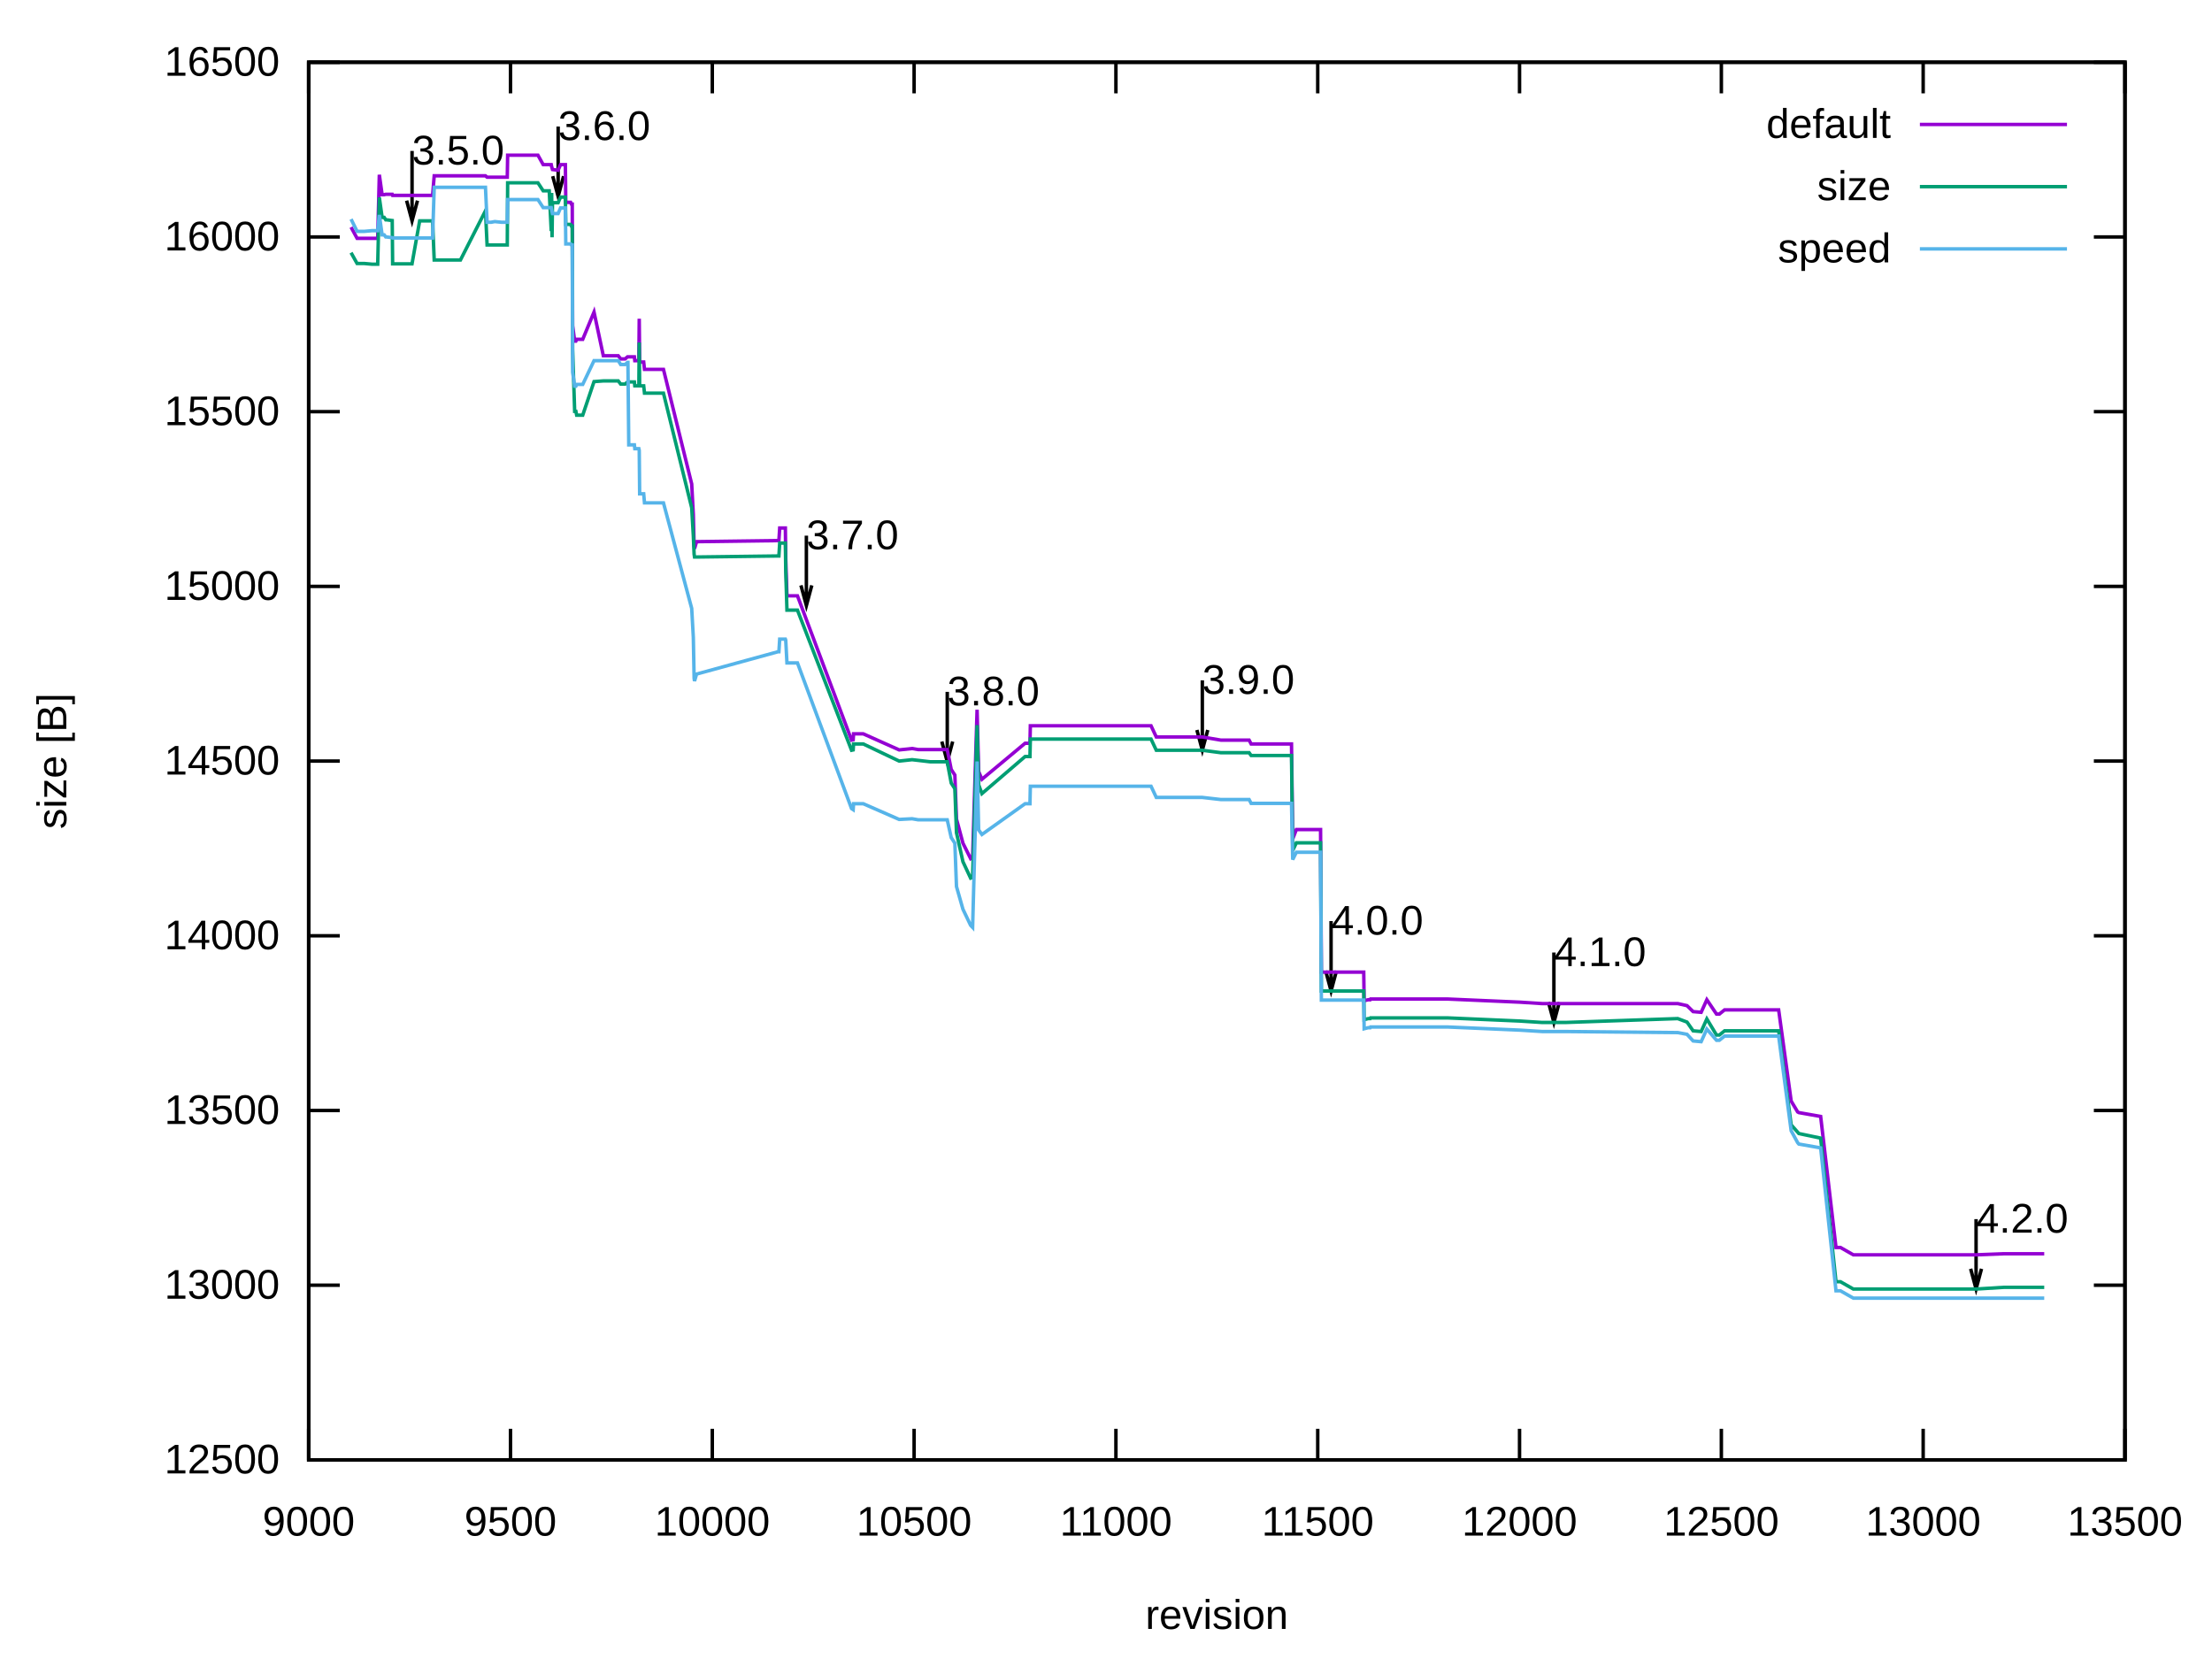
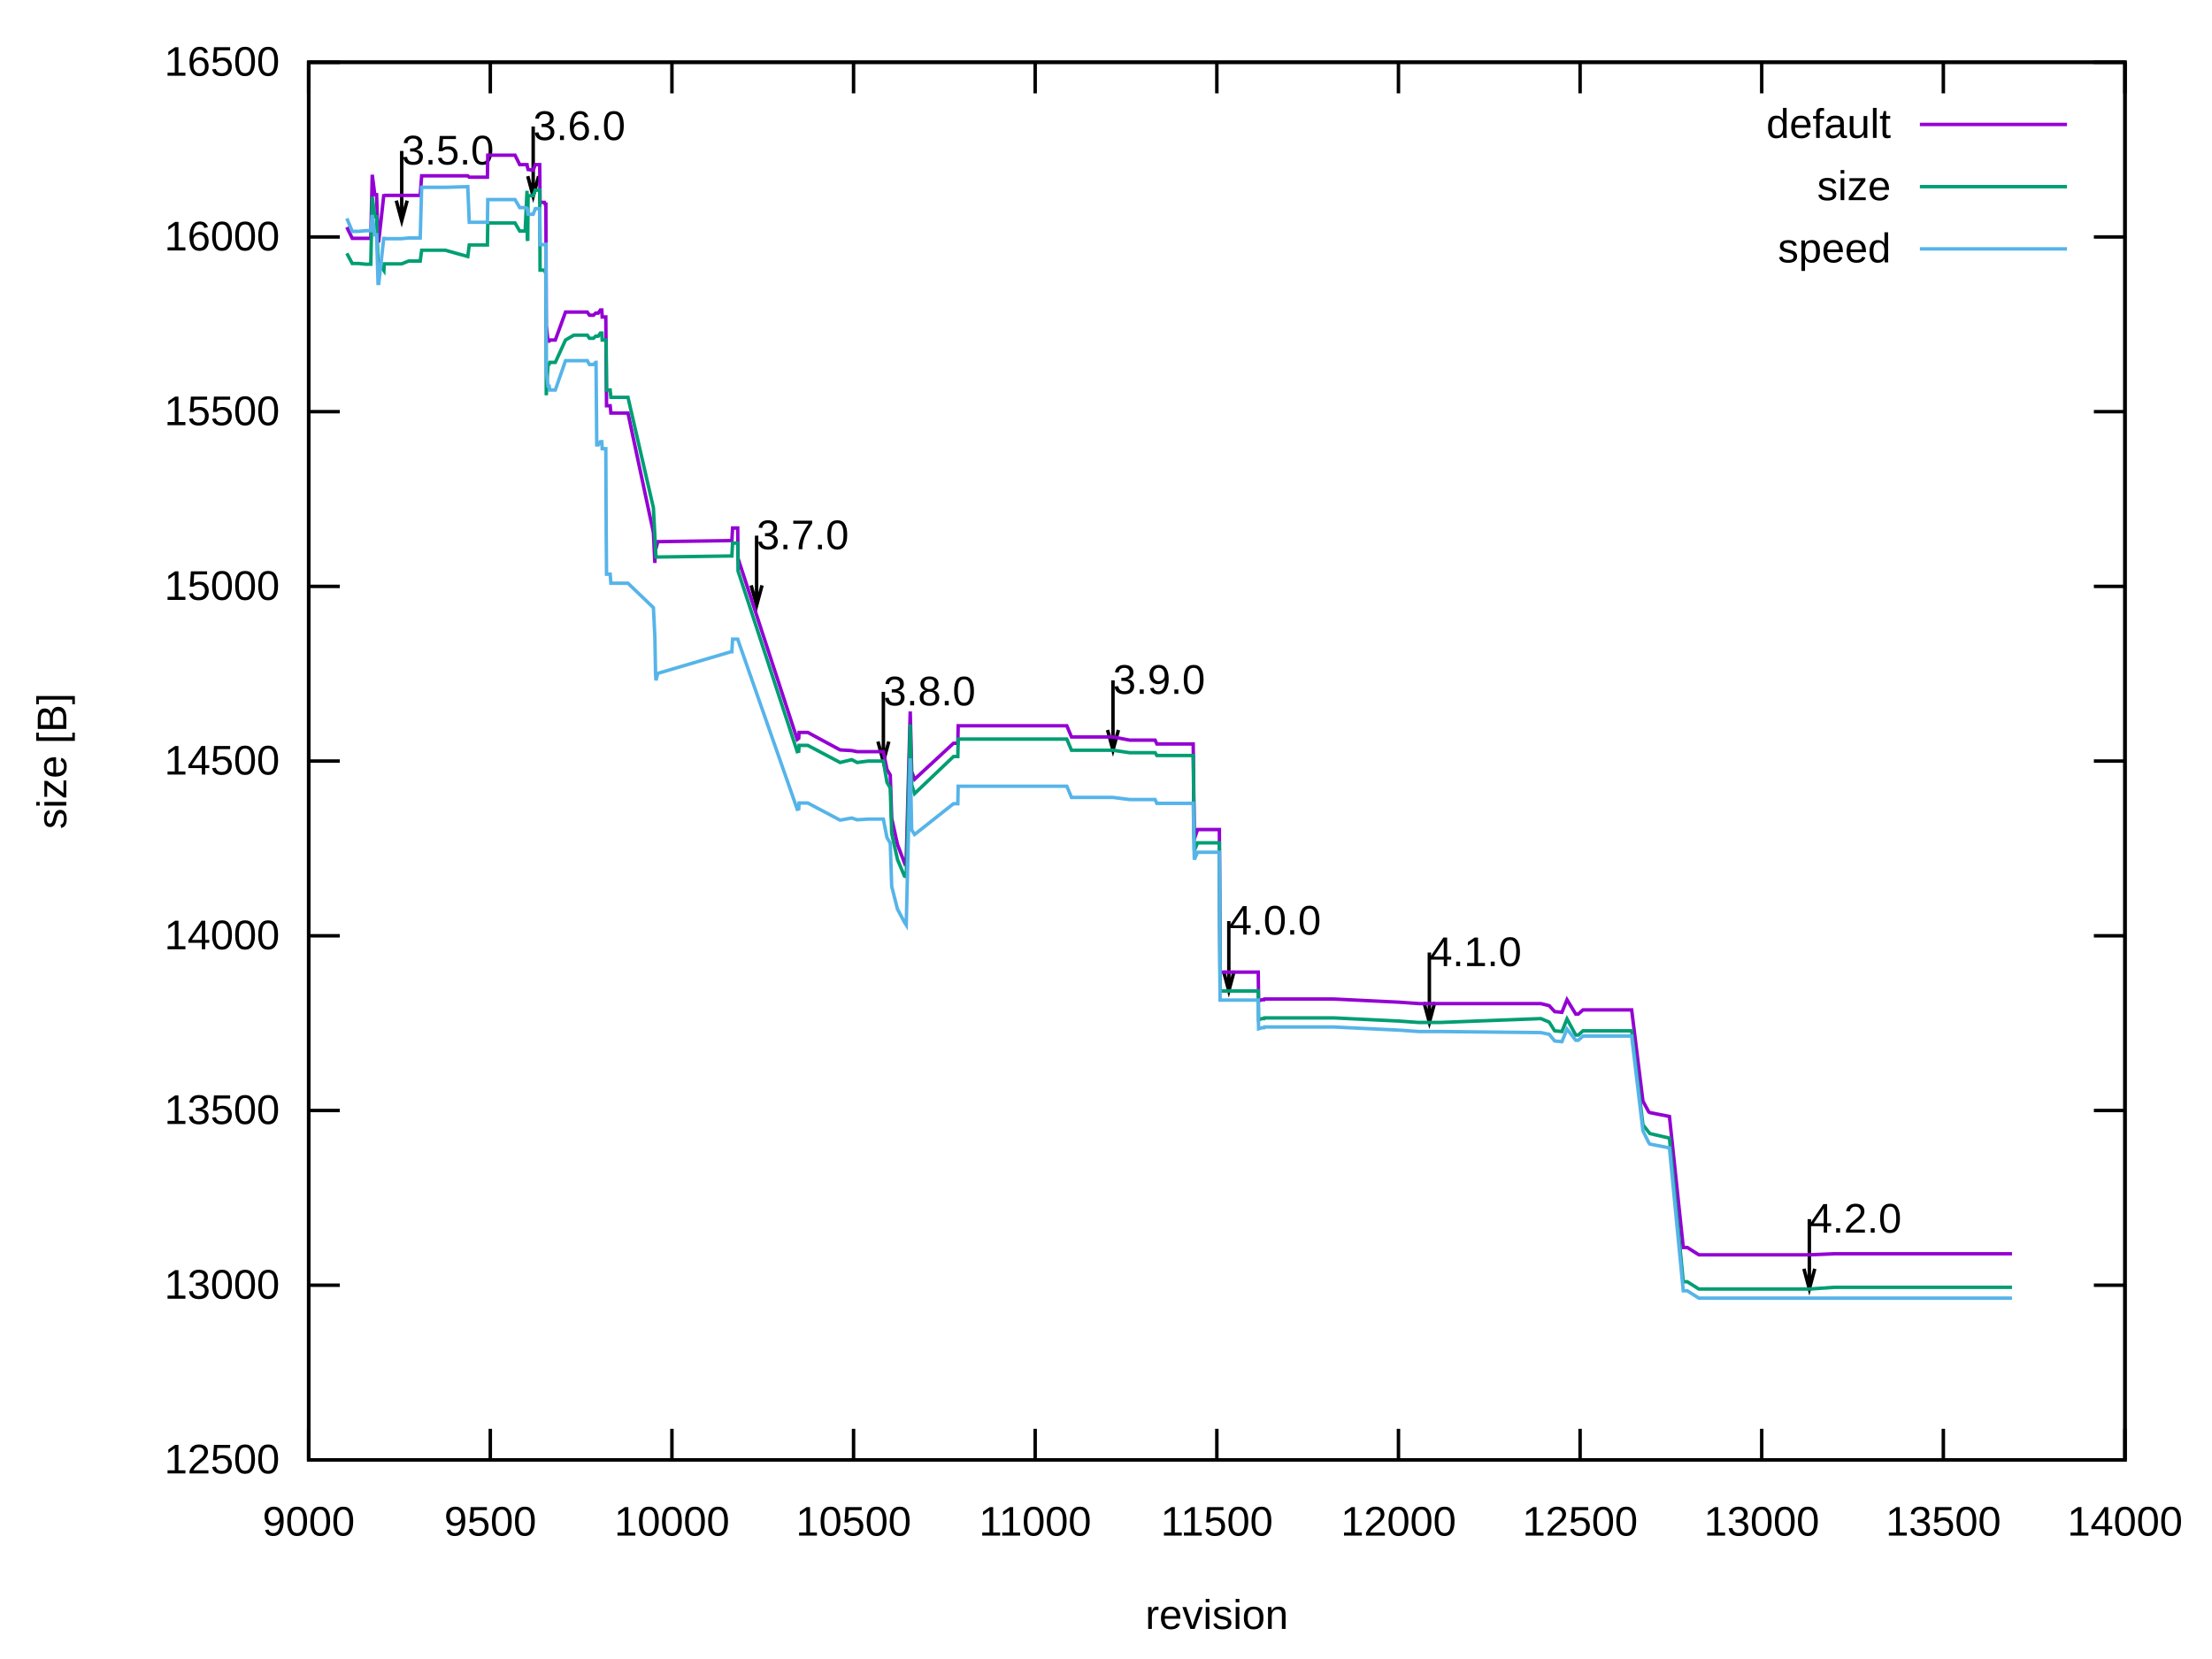
<svg xmlns="http://www.w3.org/2000/svg" xmlns:xlink="http://www.w3.org/1999/xlink" width="640" height="480" viewBox="0 0 640 480">
  <g id="gnuplot_canvas">
    <rect x="0" y="0" width="640" height="480" fill="none" />
    <defs>
      <circle id="gpDot" r="0.5" stroke-width="0.5" stroke="currentColor" />
      <path id="gpPt0" stroke-width="0.222" stroke="currentColor" d="M-1,0 h2 M0,-1 v2" />
      <path id="gpPt1" stroke-width="0.222" stroke="currentColor" d="M-1,-1 L1,1 M1,-1 L-1,1" />
      <path id="gpPt2" stroke-width="0.222" stroke="currentColor" d="M-1,0 L1,0 M0,-1 L0,1 M-1,-1 L1,1 M-1,1 L1,-1" />
      <rect id="gpPt3" stroke-width="0.222" stroke="currentColor" x="-1" y="-1" width="2" height="2" />
      <rect id="gpPt4" stroke-width="0.222" stroke="currentColor" fill="currentColor" x="-1" y="-1" width="2" height="2" />
      <circle id="gpPt5" stroke-width="0.222" stroke="currentColor" cx="0" cy="0" r="1" />
      <use xlink:href="#gpPt5" id="gpPt6" fill="currentColor" stroke="none" />
      <path id="gpPt7" stroke-width="0.222" stroke="currentColor" d="M0,-1.33 L-1.33,0.67 L1.33,0.67 z" />
      <use xlink:href="#gpPt7" id="gpPt8" fill="currentColor" stroke="none" />
      <use xlink:href="#gpPt7" id="gpPt9" stroke="currentColor" transform="rotate(180)" />
      <use xlink:href="#gpPt9" id="gpPt10" fill="currentColor" stroke="none" />
      <use xlink:href="#gpPt3" id="gpPt11" stroke="currentColor" transform="rotate(45)" />
      <use xlink:href="#gpPt11" id="gpPt12" fill="currentColor" stroke="none" />
      <path id="gpPt13" stroke-width="0.222" stroke="currentColor" d="M0,1.330 L1.265,0.411 L0.782,-1.067 L-0.782,-1.076 L-1.265,0.411 z" />
      <use xlink:href="#gpPt13" id="gpPt14" fill="currentColor" stroke="none" />
      <filter id="textbox" filterUnits="objectBoundingBox" x="0" y="0" height="1" width="1">
        <feFlood flood-color="white" flood-opacity="1" result="bgnd" />
        <feComposite in="SourceGraphic" in2="bgnd" operator="atop" />
      </filter>
      <filter id="greybox" filterUnits="objectBoundingBox" x="0" y="0" height="1" width="1">
        <feFlood flood-color="lightgrey" flood-opacity="1" result="grey" />
        <feComposite in="SourceGraphic" in2="grey" operator="atop" />
      </filter>
    </defs>
    <g fill="none" color="white" stroke="currentColor" stroke-width="1.00" stroke-linecap="butt" stroke-linejoin="miter">
</g>
    <g fill="none" color="black" stroke="currentColor" stroke-width="1.00" stroke-linecap="butt" stroke-linejoin="miter">
      <path stroke="black" d="M89.31,422.40 L98.31,422.40 M614.82,422.40 L605.82,422.40  " />
      <g transform="translate(80.92,426.30)" stroke="none" fill="black" font-family="Arial" font-size="12.00" text-anchor="end">
        <text>
          <tspan font-family="Arial"> 12500</tspan>
        </text>
      </g>
    </g>
    <g fill="none" color="black" stroke="currentColor" stroke-width="1.00" stroke-linecap="butt" stroke-linejoin="miter">
      <path stroke="black" d="M89.31,371.85 L98.31,371.85 M614.82,371.85 L605.82,371.85  " />
      <g transform="translate(80.92,375.75)" stroke="none" fill="black" font-family="Arial" font-size="12.00" text-anchor="end">
        <text>
          <tspan font-family="Arial"> 13000</tspan>
        </text>
      </g>
    </g>
    <g fill="none" color="black" stroke="currentColor" stroke-width="1.00" stroke-linecap="butt" stroke-linejoin="miter">
      <path stroke="black" d="M89.31,321.30 L98.31,321.30 M614.82,321.30 L605.82,321.30  " />
      <g transform="translate(80.92,325.20)" stroke="none" fill="black" font-family="Arial" font-size="12.00" text-anchor="end">
        <text>
          <tspan font-family="Arial"> 13500</tspan>
        </text>
      </g>
    </g>
    <g fill="none" color="black" stroke="currentColor" stroke-width="1.00" stroke-linecap="butt" stroke-linejoin="miter">
      <path stroke="black" d="M89.31,270.75 L98.31,270.75 M614.82,270.75 L605.82,270.75  " />
      <g transform="translate(80.92,274.65)" stroke="none" fill="black" font-family="Arial" font-size="12.00" text-anchor="end">
        <text>
          <tspan font-family="Arial"> 14000</tspan>
        </text>
      </g>
    </g>
    <g fill="none" color="black" stroke="currentColor" stroke-width="1.00" stroke-linecap="butt" stroke-linejoin="miter">
      <path stroke="black" d="M89.31,220.20 L98.31,220.20 M614.82,220.20 L605.82,220.20  " />
      <g transform="translate(80.92,224.10)" stroke="none" fill="black" font-family="Arial" font-size="12.00" text-anchor="end">
        <text>
          <tspan font-family="Arial"> 14500</tspan>
        </text>
      </g>
    </g>
    <g fill="none" color="black" stroke="currentColor" stroke-width="1.00" stroke-linecap="butt" stroke-linejoin="miter">
      <path stroke="black" d="M89.31,169.66 L98.31,169.66 M614.82,169.66 L605.82,169.66  " />
      <g transform="translate(80.92,173.56)" stroke="none" fill="black" font-family="Arial" font-size="12.00" text-anchor="end">
        <text>
          <tspan font-family="Arial"> 15000</tspan>
        </text>
      </g>
    </g>
    <g fill="none" color="black" stroke="currentColor" stroke-width="1.00" stroke-linecap="butt" stroke-linejoin="miter">
      <path stroke="black" d="M89.31,119.11 L98.31,119.11 M614.82,119.11 L605.82,119.11  " />
      <g transform="translate(80.92,123.01)" stroke="none" fill="black" font-family="Arial" font-size="12.00" text-anchor="end">
        <text>
          <tspan font-family="Arial"> 15500</tspan>
        </text>
      </g>
    </g>
    <g fill="none" color="black" stroke="currentColor" stroke-width="1.00" stroke-linecap="butt" stroke-linejoin="miter">
      <path stroke="black" d="M89.31,68.56 L98.31,68.56 M614.82,68.56 L605.82,68.56  " />
      <g transform="translate(80.92,72.46)" stroke="none" fill="black" font-family="Arial" font-size="12.00" text-anchor="end">
        <text>
          <tspan font-family="Arial"> 16000</tspan>
        </text>
      </g>
    </g>
    <g fill="none" color="black" stroke="currentColor" stroke-width="1.00" stroke-linecap="butt" stroke-linejoin="miter">
      <path stroke="black" d="M89.31,18.01 L98.31,18.01 M614.82,18.01 L605.82,18.01  " />
      <g transform="translate(80.92,21.91)" stroke="none" fill="black" font-family="Arial" font-size="12.00" text-anchor="end">
        <text>
          <tspan font-family="Arial"> 16500</tspan>
        </text>
      </g>
    </g>
    <g fill="none" color="black" stroke="currentColor" stroke-width="1.00" stroke-linecap="butt" stroke-linejoin="miter">
      <path stroke="black" d="M89.31,422.40 L89.31,413.40 M89.31,18.01 L89.31,27.01  " />
      <g transform="translate(89.31,444.30)" stroke="none" fill="black" font-family="Arial" font-size="12.00" text-anchor="middle">
        <text>
          <tspan font-family="Arial"> 9000</tspan>
        </text>
      </g>
    </g>
    <g fill="none" color="black" stroke="currentColor" stroke-width="1.00" stroke-linecap="butt" stroke-linejoin="miter">
-       <path stroke="black" d="M147.70,422.40 L147.70,413.40 M147.70,18.01 L147.70,27.01  " />
-       <g transform="translate(147.70,444.30)" stroke="none" fill="black" font-family="Arial" font-size="12.00" text-anchor="middle">
+       <path stroke="black" d="M141.86,422.40 L141.86,413.40 M141.86,18.01 L141.86,27.01  " />
+       <g transform="translate(141.86,444.30)" stroke="none" fill="black" font-family="Arial" font-size="12.00" text-anchor="middle">
        <text>
          <tspan font-family="Arial"> 9500</tspan>
        </text>
      </g>
    </g>
    <g fill="none" color="black" stroke="currentColor" stroke-width="1.00" stroke-linecap="butt" stroke-linejoin="miter">
-       <path stroke="black" d="M206.09,422.40 L206.09,413.40 M206.09,18.01 L206.09,27.01  " />
-       <g transform="translate(206.09,444.30)" stroke="none" fill="black" font-family="Arial" font-size="12.00" text-anchor="middle">
+       <path stroke="black" d="M194.41,422.40 L194.41,413.40 M194.41,18.01 L194.41,27.01  " />
+       <g transform="translate(194.41,444.30)" stroke="none" fill="black" font-family="Arial" font-size="12.00" text-anchor="middle">
        <text>
          <tspan font-family="Arial"> 10000</tspan>
        </text>
      </g>
    </g>
    <g fill="none" color="black" stroke="currentColor" stroke-width="1.00" stroke-linecap="butt" stroke-linejoin="miter">
-       <path stroke="black" d="M264.48,422.40 L264.48,413.40 M264.48,18.01 L264.48,27.01  " />
-       <g transform="translate(264.48,444.30)" stroke="none" fill="black" font-family="Arial" font-size="12.00" text-anchor="middle">
+       <path stroke="black" d="M246.96,422.40 L246.96,413.40 M246.96,18.01 L246.96,27.01  " />
+       <g transform="translate(246.96,444.30)" stroke="none" fill="black" font-family="Arial" font-size="12.00" text-anchor="middle">
        <text>
          <tspan font-family="Arial"> 10500</tspan>
        </text>
      </g>
    </g>
    <g fill="none" color="black" stroke="currentColor" stroke-width="1.00" stroke-linecap="butt" stroke-linejoin="miter">
-       <path stroke="black" d="M322.87,422.40 L322.87,413.40 M322.87,18.01 L322.87,27.01  " />
-       <g transform="translate(322.87,444.30)" stroke="none" fill="black" font-family="Arial" font-size="12.00" text-anchor="middle">
+       <path stroke="black" d="M299.51,422.40 L299.51,413.40 M299.51,18.01 L299.51,27.01  " />
+       <g transform="translate(299.51,444.30)" stroke="none" fill="black" font-family="Arial" font-size="12.00" text-anchor="middle">
        <text>
          <tspan font-family="Arial"> 11000</tspan>
        </text>
      </g>
    </g>
    <g fill="none" color="black" stroke="currentColor" stroke-width="1.00" stroke-linecap="butt" stroke-linejoin="miter">
-       <path stroke="black" d="M381.26,422.40 L381.26,413.40 M381.26,18.01 L381.26,27.01  " />
-       <g transform="translate(381.26,444.30)" stroke="none" fill="black" font-family="Arial" font-size="12.00" text-anchor="middle">
+       <path stroke="black" d="M352.07,422.40 L352.07,413.40 M352.07,18.01 L352.07,27.01  " />
+       <g transform="translate(352.07,444.30)" stroke="none" fill="black" font-family="Arial" font-size="12.00" text-anchor="middle">
        <text>
          <tspan font-family="Arial"> 11500</tspan>
        </text>
      </g>
    </g>
    <g fill="none" color="black" stroke="currentColor" stroke-width="1.00" stroke-linecap="butt" stroke-linejoin="miter">
-       <path stroke="black" d="M439.65,422.40 L439.65,413.40 M439.65,18.01 L439.65,27.01  " />
-       <g transform="translate(439.65,444.30)" stroke="none" fill="black" font-family="Arial" font-size="12.00" text-anchor="middle">
+       <path stroke="black" d="M404.62,422.40 L404.62,413.40 M404.62,18.01 L404.62,27.01  " />
+       <g transform="translate(404.62,444.30)" stroke="none" fill="black" font-family="Arial" font-size="12.00" text-anchor="middle">
        <text>
          <tspan font-family="Arial"> 12000</tspan>
        </text>
      </g>
    </g>
    <g fill="none" color="black" stroke="currentColor" stroke-width="1.00" stroke-linecap="butt" stroke-linejoin="miter">
-       <path stroke="black" d="M498.04,422.40 L498.04,413.40 M498.04,18.01 L498.04,27.01  " />
-       <g transform="translate(498.04,444.30)" stroke="none" fill="black" font-family="Arial" font-size="12.00" text-anchor="middle">
+       <path stroke="black" d="M457.17,422.40 L457.17,413.40 M457.17,18.01 L457.17,27.01  " />
+       <g transform="translate(457.17,444.30)" stroke="none" fill="black" font-family="Arial" font-size="12.00" text-anchor="middle">
        <text>
          <tspan font-family="Arial"> 12500</tspan>
        </text>
      </g>
    </g>
    <g fill="none" color="black" stroke="currentColor" stroke-width="1.00" stroke-linecap="butt" stroke-linejoin="miter">
-       <path stroke="black" d="M556.43,422.40 L556.43,413.40 M556.43,18.01 L556.43,27.01  " />
-       <g transform="translate(556.43,444.30)" stroke="none" fill="black" font-family="Arial" font-size="12.00" text-anchor="middle">
+       <path stroke="black" d="M509.72,422.40 L509.72,413.40 M509.72,18.01 L509.72,27.01  " />
+       <g transform="translate(509.72,444.30)" stroke="none" fill="black" font-family="Arial" font-size="12.00" text-anchor="middle">
        <text>
          <tspan font-family="Arial"> 13000</tspan>
+         </text>
+       </g>
+     </g>
+     <g fill="none" color="black" stroke="currentColor" stroke-width="1.00" stroke-linecap="butt" stroke-linejoin="miter">
+       <path stroke="black" d="M562.27,422.40 L562.27,413.40 M562.27,18.01 L562.27,27.01  " />
+       <g transform="translate(562.27,444.30)" stroke="none" fill="black" font-family="Arial" font-size="12.00" text-anchor="middle">
+         <text>
+           <tspan font-family="Arial"> 13500</tspan>
        </text>
      </g>
    </g>
    <g fill="none" color="black" stroke="currentColor" stroke-width="1.00" stroke-linecap="butt" stroke-linejoin="miter">
      <path stroke="black" d="M614.82,422.40 L614.82,413.40 M614.82,18.01 L614.82,27.01  " />
      <g transform="translate(614.82,444.30)" stroke="none" fill="black" font-family="Arial" font-size="12.00" text-anchor="middle">
        <text>
-           <tspan font-family="Arial"> 13500</tspan>
+           <tspan font-family="Arial"> 14000</tspan>
        </text>
      </g>
    </g>
    <g fill="none" color="black" stroke="currentColor" stroke-width="1.00" stroke-linecap="butt" stroke-linejoin="miter">
</g>
    <g fill="none" color="black" stroke="currentColor" stroke-width="1.00" stroke-linecap="butt" stroke-linejoin="miter">
      <path stroke="black" d="M89.31,18.01 L89.31,422.40 L614.82,422.40 L614.82,18.01 L89.31,18.01 Z  " />
-       <g transform="translate(119.21,47.59)" stroke="none" fill="black" font-family="Arial" font-size="12.00" text-anchor="start">
+       <g transform="translate(116.22,47.59)" stroke="none" fill="black" font-family="Arial" font-size="12.00" text-anchor="start">
        <text>
          <tspan font-family="Arial">3.5.0</tspan>
        </text>
      </g>
-       <g transform="translate(161.48,40.51)" stroke="none" fill="black" font-family="Arial" font-size="12.00" text-anchor="start">
+       <g transform="translate(154.26,40.51)" stroke="none" fill="black" font-family="Arial" font-size="12.00" text-anchor="start">
        <text>
          <tspan font-family="Arial">3.6.0</tspan>
        </text>
      </g>
-       <g transform="translate(233.30,158.90)" stroke="none" fill="black" font-family="Arial" font-size="12.00" text-anchor="start">
+       <g transform="translate(218.90,158.90)" stroke="none" fill="black" font-family="Arial" font-size="12.00" text-anchor="start">
        <text>
          <tspan font-family="Arial">3.7.0</tspan>
        </text>
      </g>
-       <g transform="translate(274.06,204.09)" stroke="none" fill="black" font-family="Arial" font-size="12.00" text-anchor="start">
+       <g transform="translate(255.58,204.09)" stroke="none" fill="black" font-family="Arial" font-size="12.00" text-anchor="start">
        <text>
          <tspan font-family="Arial">3.8.0</tspan>
        </text>
      </g>
-       <g transform="translate(347.86,200.75)" stroke="none" fill="black" font-family="Arial" font-size="12.00" text-anchor="start">
+       <g transform="translate(322.01,200.75)" stroke="none" fill="black" font-family="Arial" font-size="12.00" text-anchor="start">
        <text>
          <tspan font-family="Arial">3.9.0</tspan>
        </text>
      </g>
-       <g transform="translate(385.11,270.41)" stroke="none" fill="black" font-family="Arial" font-size="12.00" text-anchor="start">
+       <g transform="translate(355.53,270.41)" stroke="none" fill="black" font-family="Arial" font-size="12.00" text-anchor="start">
        <text>
          <tspan font-family="Arial">4.0.0</tspan>
        </text>
      </g>
-       <g transform="translate(449.58,279.51)" stroke="none" fill="black" font-family="Arial" font-size="12.00" text-anchor="start">
+       <g transform="translate(413.55,279.51)" stroke="none" fill="black" font-family="Arial" font-size="12.00" text-anchor="start">
        <text>
          <tspan font-family="Arial">4.1.0</tspan>
        </text>
      </g>
-       <g transform="translate(571.73,356.64)" stroke="none" fill="black" font-family="Arial" font-size="12.00" text-anchor="start">
+       <g transform="translate(523.49,356.64)" stroke="none" fill="black" font-family="Arial" font-size="12.00" text-anchor="start">
        <text>
          <tspan font-family="Arial">4.2.0</tspan>
        </text>
      </g>
-       <path stroke="black" d="M117.65,58.05 L119.22,63.90 L120.79,58.05 M119.22,43.68 L119.22,63.90 M159.92,50.97 L161.49,56.82 L163.06,50.97   M161.49,36.60 L161.49,56.82 M231.74,169.36 L233.31,175.21 L234.88,169.36 M233.31,154.99 L233.31,175.21 M272.50,214.55   L274.07,220.40 L275.64,214.55 M274.07,200.18 L274.07,220.40 M346.30,211.21 L347.87,217.06 L349.44,211.21 M347.87,196.84   L347.87,217.06 M383.55,280.87 L385.12,286.72 L386.69,280.87 M385.12,266.50 L385.12,286.72 M448.02,289.97 L449.59,295.82   L451.16,289.97 M449.59,275.60 L449.59,295.82 M570.17,367.10 L571.74,372.95 L573.31,367.10 M571.74,352.73 L571.74,372.95    " />
+       <path stroke="black" d="M114.66,58.05 L116.23,63.90 L117.80,58.05 M116.23,43.68 L116.23,63.90 M152.70,50.97 L154.27,56.82 L155.84,50.97   M154.27,36.60 L154.27,56.82 M217.34,169.36 L218.91,175.21 L220.48,169.36 M218.91,154.99 L218.91,175.21 M254.02,214.55   L255.59,220.40 L257.16,214.55 M255.59,200.18 L255.59,220.40 M320.45,211.21 L322.02,217.06 L323.59,211.21 M322.02,196.84   L322.02,217.06 M353.97,280.87 L355.54,286.72 L357.11,280.87 M355.54,266.50 L355.54,286.72 M411.99,289.97 L413.56,295.82   L415.13,289.97 M413.56,275.60 L413.56,295.82 M521.93,367.10 L523.50,372.95 L525.07,367.10 M523.50,352.73 L523.50,372.95    " />
    </g>
    <g fill="none" color="black" stroke="currentColor" stroke-width="1.00" stroke-linecap="butt" stroke-linejoin="miter">
      <g transform="translate(19.18,220.21) rotate(270)" stroke="none" fill="black" font-family="Arial" font-size="12.00" text-anchor="middle">
        <text>
          <tspan font-family="Arial">size [B]</tspan>
        </text>
      </g>
    </g>
    <g fill="none" color="black" stroke="currentColor" stroke-width="1.00" stroke-linecap="butt" stroke-linejoin="miter">
      <g transform="translate(352.06,471.30)" stroke="none" fill="black" font-family="Arial" font-size="12.00" text-anchor="middle">
        <text>
          <tspan font-family="Arial">revision</tspan>
        </text>
      </g>
    </g>
    <g fill="none" color="black" stroke="currentColor" stroke-width="1.00" stroke-linecap="butt" stroke-linejoin="miter">
</g>
    <g id="gnuplot_plot_1">
      <g fill="none" color="black" stroke="currentColor" stroke-width="1.00" stroke-linecap="butt" stroke-linejoin="miter">
        <g transform="translate(547.09,39.91)" stroke="none" fill="black" font-family="Arial" font-size="12.00" text-anchor="end">
          <text>
            <tspan font-family="Arial">default</tspan>
          </text>
        </g>
      </g>
      <g fill="none" color="black" stroke="currentColor" stroke-width="1.00" stroke-linecap="butt" stroke-linejoin="miter">
-         <path stroke="rgb(148,   0, 211)" d="M555.48,36.01 L598.04,36.01 M101.57,65.73 L103.32,68.96 L103.79,68.96 L104.14,68.96 L105.43,68.96 L107.64,68.96   L109.28,68.96 L109.75,50.56 L110.56,56.33 L111.15,56.33 L111.61,56.22 L111.85,56.22 L113.48,56.22 L113.60,56.53   L114.77,56.53 L116.52,56.53 L119.21,56.53 L121.42,56.53 L123.29,56.53 L125.16,56.53 L125.63,50.87 L126.56,50.87   L130.65,50.87 L133.22,50.87 L140.46,50.87 L140.93,51.27 L141.28,51.27 L142.09,51.27 L143.15,51.27 L145.13,51.27   L146.18,51.27 L146.77,51.27 L146.88,44.90 L147.47,44.90 L150.15,44.90 L152.37,44.90 L153.54,44.90 L155.64,44.90   L157.16,47.63 L158.09,47.63 L158.91,47.63 L159.49,47.63 L159.61,48.24 L159.73,48.64 L159.85,49.05 L161.48,49.25   L162.18,47.63 L163.11,47.63 L163.47,47.63 L163.58,47.63 L163.70,58.55 L163.82,58.55 L164.05,58.55 L164.63,58.55   L164.75,58.55 L165.10,58.55 L165.33,59.06 L165.57,59.06 L165.68,94.24 L166.27,98.69 L166.62,98.69 L166.85,98.18   L166.97,98.18 L167.09,98.18 L168.60,98.18 L171.87,90.29 L174.56,102.93 L175.73,102.93 L176.54,102.93 L177.01,102.93   L178.18,102.93 L178.53,102.93 L178.65,102.93 L178.76,102.93 L178.88,102.93 L179.58,103.84 L180.87,103.84 L181.57,103.24   L181.68,103.24 L181.92,103.24 L182.38,103.24 L183.08,103.24 L183.55,103.24 L183.67,104.35 L184.49,104.35 L184.84,104.35   L184.95,92.22 L185.07,104.75 L186.24,104.75 L186.47,106.87 L186.94,106.87 L191.96,106.87 L200.13,140.03 L200.60,148.83   L200.83,157.93 L200.95,158.74 L201.54,156.72 L225.13,156.41 L225.36,156.41 L225.59,152.77 L226.41,152.77 L227.23,152.77   L227.34,161.57 L227.69,172.39 L228.51,172.39 L230.50,172.39 L230.73,172.39 L246.38,214.14 L246.85,214.04 L246.96,212.32   L248.83,212.32 L248.95,212.32 L249.77,212.32 L260.16,216.97 L263.90,216.57 L265.65,216.87 L269.15,216.87 L271.25,216.87   L274.06,216.87 L275.22,222.63 L276.27,224.25 L276.74,236.99 L278.61,243.96 L280.83,248.41 L281.41,248.01 L282.70,205.34   L283.16,223.24 L284.10,225.46 L296.59,215.05 L297.41,215.05 L297.88,215.05 L298.00,215.05 L298.11,209.99 L298.35,209.99   L299.51,209.99 L311.19,209.99 L318.20,209.99 L319.83,209.99 L333.03,209.99 L334.55,213.23 L340.39,213.23 L347.86,213.23   L353.23,214.14 L361.41,214.14 L361.99,215.25 L366.20,215.25 L373.67,215.25 L374.02,242.75 L375.07,240.02 L382.08,240.02   L382.31,281.27 L385.11,281.27 L391.30,281.27 L394.57,281.27 L394.69,289.56 L395.86,289.25 L396.44,289.25 L396.56,289.05   L397.26,289.05 L397.38,289.05 L407.19,289.05 L418.86,289.05 L439.77,289.96 L446.19,290.37 L449.58,290.37 L451.09,290.37   L451.33,290.37 L451.56,290.37 L452.03,290.37 L452.38,290.37 L452.96,290.37 L485.43,290.37 L488.11,290.97 L489.87,292.69   L492.20,292.89 L493.84,289.25 L496.64,293.40 L497.46,293.40 L498.97,292.19 L514.62,292.19 L518.24,318.57 L520.11,321.71   L520.46,321.91 L526.77,323.02 L531.21,360.93 L532.49,360.93 L536.23,363.06 L540.31,363.06 L541.83,363.06 L543.70,363.06   L544.75,363.06 L552.81,363.06 L571.73,363.06 L579.79,362.75 L591.46,362.75  " />
+         <path stroke="rgb(148,   0, 211)" d="M555.48,36.01 L598.04,36.01 M100.35,65.73 L101.92,68.96 L102.34,68.96 L102.66,68.96 L103.81,68.96 L105.81,68.96   L107.28,68.96 L107.70,50.56 L108.44,56.33 L108.96,56.33 L109.38,69.67 L109.59,69.67 L111.07,56.22 L111.17,56.53   L112.22,56.53 L113.80,56.53 L116.22,56.53 L118.21,56.53 L119.89,56.53 L121.58,56.53 L122.00,50.87 L122.84,50.87   L126.52,50.87 L128.83,50.87 L135.34,50.87 L135.77,51.27 L136.08,51.27 L136.82,51.27 L137.76,51.27 L139.55,51.27   L140.49,51.27 L141.02,51.27 L141.13,44.90 L141.65,44.90 L144.07,44.90 L146.07,44.90 L147.12,44.90 L149.01,44.90   L150.37,47.63 L151.22,47.63 L151.95,47.63 L152.48,47.63 L152.58,48.24 L152.69,48.64 L152.79,49.05 L154.26,49.25   L154.89,47.63 L155.73,47.63 L156.05,47.63 L156.15,47.63 L156.26,58.55 L156.37,58.55 L156.58,58.55 L157.10,58.55   L157.21,58.55 L157.52,58.55 L157.73,59.06 L157.94,59.06 L158.05,94.24 L158.57,98.69 L158.89,98.69 L159.10,98.38   L159.20,98.38 L159.31,98.38 L160.67,98.38 L163.62,90.29 L166.03,90.29 L167.09,90.29 L167.82,90.29 L168.24,90.29   L169.29,90.29 L169.61,90.29 L169.71,90.29 L169.82,90.29 L169.92,90.29 L170.55,91.20 L171.71,91.20 L172.34,90.60   L172.45,90.60 L172.66,90.60 L173.08,90.60 L173.71,89.69 L174.13,89.69 L174.23,91.71 L174.97,91.71 L175.28,91.71   L175.39,104.85 L175.49,117.39 L176.54,117.39 L176.75,119.51 L177.18,119.51 L181.69,119.51 L189.05,154.09 L189.47,162.88   L189.68,157.02 L189.79,158.74 L190.31,156.72 L211.54,156.41 L211.75,156.41 L211.96,152.77 L212.70,152.77 L213.44,152.77   L213.54,161.57 L230.67,213.94 L231.09,213.63 L231.20,211.92 L232.88,211.92 L232.98,211.92 L233.72,211.92 L243.07,216.97   L246.44,217.17 L248.01,217.48 L251.17,217.48 L253.06,217.48 L255.58,217.48 L256.63,222.63 L257.58,224.25 L258.00,236.78   L259.68,244.37 L261.68,249.62 L262.20,248.61 L263.36,205.85 L263.78,223.24 L264.62,225.46 L275.87,215.05 L276.60,215.05   L277.02,215.05 L277.13,215.05 L277.23,209.99 L277.44,209.99 L278.49,209.99 L289.00,209.99 L295.31,209.99 L296.78,209.99   L308.66,209.99 L310.02,213.23 L315.28,213.23 L322.01,213.23 L326.84,214.14 L334.20,214.14 L334.72,215.25 L338.51,215.25   L345.23,215.25 L345.55,242.75 L346.49,240.02 L352.80,240.02 L353.01,281.27 L355.53,281.27 L361.10,281.27 L364.05,281.27   L364.15,289.56 L365.20,289.25 L365.73,289.25 L365.83,289.05 L366.46,289.05 L366.57,289.05 L375.40,289.05 L385.91,289.05   L404.72,289.96 L410.50,290.37 L413.55,290.37 L414.92,290.37 L415.13,290.37 L415.34,290.37 L415.76,290.37 L416.07,290.37   L416.60,290.37 L445.82,290.37 L448.23,290.97 L449.81,292.69 L451.91,292.89 L453.38,289.25 L455.91,293.40 L456.64,293.40   L458.01,292.19 L472.09,292.19 L475.35,318.57 L477.03,321.71 L477.35,321.91 L483.02,323.02 L487.02,360.93 L488.17,360.93   L491.54,363.06 L495.21,363.06 L496.58,363.06 L498.26,363.06 L499.21,363.06 L506.46,363.06 L523.49,363.06 L530.74,362.75   L541.25,362.75 L561.74,362.75 L582.13,362.75  " />
      </g>
    </g>
    <g id="gnuplot_plot_2">
      <g fill="none" color="black" stroke="currentColor" stroke-width="1.00" stroke-linecap="butt" stroke-linejoin="miter">
        <g transform="translate(547.09,57.91)" stroke="none" fill="black" font-family="Arial" font-size="12.00" text-anchor="end">
          <text>
            <tspan font-family="Arial">size</tspan>
          </text>
        </g>
      </g>
      <g fill="none" color="black" stroke="currentColor" stroke-width="1.00" stroke-linecap="butt" stroke-linejoin="miter">
-         <path stroke="rgb(  0, 158, 115)" d="M555.48,54.01 L598.04,54.01 M101.57,73.11 L103.32,76.24 L103.79,76.24 L104.14,76.24 L105.43,76.24 L107.64,76.44   L109.28,76.44 L109.75,57.13 L110.56,62.90 L111.15,62.90 L111.61,63.60 L111.85,63.60 L113.48,63.81 L113.60,76.34   L114.77,76.34 L116.52,76.34 L119.21,76.34 L121.42,63.91 L123.29,63.91 L125.16,63.91 L125.63,75.23 L126.56,75.23   L130.65,75.23 L133.22,75.23 L140.46,60.98 L140.93,70.88 L141.28,70.88 L142.09,70.88 L143.15,70.88 L145.13,70.88   L146.18,70.88 L146.77,70.88 L146.88,52.89 L147.47,52.89 L150.15,52.89 L152.37,52.89 L153.54,52.89 L155.64,52.89   L157.16,55.21 L158.09,55.21 L158.91,55.21 L159.49,66.84 L159.61,55.82 L159.73,68.66 L159.85,58.65 L161.48,58.65   L162.18,57.03 L163.11,57.03 L163.47,57.03 L163.58,57.03 L163.70,64.92 L163.82,64.92 L164.05,64.92 L164.63,64.92   L164.75,64.92 L165.10,64.92 L165.33,65.42 L165.57,65.42 L165.68,101.11 L166.27,119.01 L166.62,119.01 L166.85,120.12   L166.97,120.12 L167.09,120.12 L168.60,120.12 L171.87,110.41 L174.56,110.21 L175.73,110.21 L176.54,110.21 L177.01,110.21   L178.18,110.21 L178.53,110.21 L178.65,110.21 L178.76,110.21 L178.88,110.21 L179.58,111.12 L180.87,111.12 L181.57,110.51   L181.68,110.51 L181.92,110.51 L182.38,110.51 L183.08,110.51 L183.55,110.51 L183.67,111.63 L184.49,111.63 L184.84,111.63   L184.95,99.09 L185.07,111.63 L186.24,111.63 L186.47,113.75 L186.94,113.75 L191.96,113.75 L200.13,146.91 L200.60,155.00   L200.83,160.36 L200.95,161.16 L201.54,161.16 L225.13,160.86 L225.36,160.86 L225.59,157.12 L226.41,157.12 L227.23,157.12   L227.34,165.21 L227.69,176.53 L228.51,176.53 L230.50,176.53 L230.73,176.53 L246.38,217.07 L246.85,216.97 L246.96,215.25   L248.83,215.25 L248.95,215.25 L249.77,215.25 L260.16,220.20 L263.90,219.80 L265.65,220.00 L269.15,220.41 L271.25,220.41   L274.06,220.41 L275.22,226.57 L276.27,228.19 L276.74,240.93 L278.61,249.32 L280.83,254.07 L281.41,253.87 L282.70,209.79   L283.16,227.08 L284.10,229.61 L296.59,218.89 L297.41,218.89 L297.88,218.89 L298.00,218.89 L298.11,213.84 L298.35,213.84   L299.51,213.84 L311.19,213.84 L318.20,213.84 L319.83,213.84 L333.03,213.84 L334.55,217.07 L340.39,217.07 L347.86,217.07   L353.23,217.78 L361.41,217.78 L361.99,218.59 L366.20,218.59 L373.67,218.59 L374.02,246.09 L375.07,243.86 L382.08,243.86   L382.31,286.73 L385.11,286.73 L391.30,286.73 L394.57,286.73 L394.69,295.02 L395.86,294.71 L396.44,294.71 L396.56,294.51   L397.26,294.51 L397.38,294.51 L407.19,294.51 L418.86,294.51 L439.77,295.42 L446.19,295.83 L449.58,295.83 L451.09,295.83   L451.33,295.83 L451.56,295.83 L452.03,295.83 L452.38,295.83 L452.96,295.83 L485.43,294.71 L488.11,295.72 L489.87,298.25   L492.20,298.45 L493.84,294.81 L496.64,299.47 L497.46,299.47 L498.97,298.25 L514.62,298.25 L518.24,325.45 L520.11,327.57   L520.46,327.97 L526.77,329.29 L531.21,370.84 L532.49,370.84 L536.23,372.96 L540.31,372.96 L541.83,372.96 L543.70,372.96   L544.75,372.96 L552.81,372.96 L571.73,372.96 L579.79,372.46 L591.46,372.46  " />
+         <path stroke="rgb(  0, 158, 115)" d="M555.48,54.01 L598.04,54.01 M100.35,73.31 L101.92,76.24 L102.34,76.24 L102.66,76.24 L103.81,76.24 L105.81,76.44   L107.28,76.44 L107.70,56.93 L108.44,62.70 L108.96,62.70 L109.38,76.04 L109.59,76.04 L111.07,78.26 L111.17,76.34   L112.22,76.34 L113.80,76.34 L116.22,76.34 L118.21,75.53 L119.89,75.53 L121.58,75.53 L122.00,72.40 L122.84,72.40   L126.52,72.40 L128.83,72.40 L135.34,74.22 L135.77,70.88 L136.08,70.88 L136.82,70.88 L137.76,70.88 L139.55,70.88   L140.49,70.88 L141.02,70.88 L141.13,64.51 L141.65,64.51 L144.07,64.51 L146.07,64.51 L147.12,64.51 L149.01,64.51   L150.37,66.84 L151.22,66.84 L151.95,66.84 L152.48,55.21 L152.58,69.27 L152.69,69.67 L152.79,56.63 L154.26,56.63   L154.89,55.01 L155.73,55.01 L156.05,55.01 L156.15,55.01 L156.26,78.16 L156.37,78.16 L156.58,78.16 L157.10,78.16   L157.21,78.16 L157.52,78.16 L157.73,78.67 L157.94,78.67 L158.05,114.36 L158.57,105.36 L158.89,105.36 L159.10,104.85   L159.20,104.85 L159.31,104.85 L160.67,104.85 L163.62,98.38 L166.03,96.97 L167.09,96.97 L167.82,96.97 L168.24,96.97   L169.29,96.97 L169.61,96.97 L169.71,96.97 L169.82,96.97 L169.92,96.97 L170.55,97.88 L171.71,97.88 L172.34,97.27   L172.45,97.27 L172.66,97.27 L173.08,97.27 L173.71,96.36 L174.13,96.36 L174.23,98.38 L174.97,98.38 L175.28,98.38   L175.39,100.30 L175.49,112.84 L176.54,112.84 L176.75,114.96 L177.18,114.96 L181.69,114.96 L189.05,146.91 L189.47,155.00   L189.68,159.45 L189.79,161.16 L190.31,161.16 L211.54,160.86 L211.75,160.86 L211.96,157.12 L212.70,157.12 L213.44,157.12   L213.54,165.21 L230.67,217.48 L231.09,217.37 L231.20,215.66 L232.88,215.66 L232.98,215.66 L233.72,215.66 L243.07,220.61   L246.44,219.80 L248.01,220.61 L251.17,220.20 L253.06,220.20 L255.58,220.20 L256.63,226.37 L257.58,227.99 L258.00,241.13   L259.68,248.71 L261.68,253.47 L262.20,253.67 L263.36,209.59 L263.78,227.08 L264.62,229.61 L275.87,218.89 L276.60,218.89   L277.02,218.89 L277.13,218.89 L277.23,213.84 L277.44,213.84 L278.49,213.84 L289.00,213.84 L295.31,213.84 L296.78,213.84   L308.66,213.84 L310.02,217.07 L315.28,217.07 L322.01,217.07 L326.84,217.78 L334.20,217.78 L334.72,218.59 L338.51,218.59   L345.23,218.59 L345.55,246.09 L346.49,243.86 L352.80,243.86 L353.01,286.73 L355.53,286.73 L361.10,286.73 L364.05,286.73   L364.15,295.02 L365.20,294.71 L365.73,294.71 L365.83,294.51 L366.46,294.51 L366.57,294.51 L375.40,294.51 L385.91,294.51   L404.72,295.42 L410.50,295.83 L413.55,295.83 L414.92,295.83 L415.13,295.83 L415.34,295.83 L415.76,295.83 L416.07,295.83   L416.60,295.83 L445.82,294.71 L448.23,295.72 L449.81,298.25 L451.91,298.45 L453.38,294.81 L455.91,299.47 L456.64,299.47   L458.01,298.25 L472.09,298.25 L475.35,325.45 L477.03,327.57 L477.35,327.97 L483.02,329.29 L487.02,370.84 L488.17,370.84   L491.54,372.96 L495.21,372.96 L496.58,372.96 L498.26,372.96 L499.21,372.96 L506.46,372.96 L523.49,372.96 L530.74,372.46   L541.25,372.46 L561.74,372.46 L582.13,372.46  " />
      </g>
    </g>
    <g id="gnuplot_plot_3">
      <g fill="none" color="black" stroke="currentColor" stroke-width="1.00" stroke-linecap="butt" stroke-linejoin="miter">
        <g transform="translate(547.09,75.91)" stroke="none" fill="black" font-family="Arial" font-size="12.00" text-anchor="end">
          <text>
            <tspan font-family="Arial">speed</tspan>
          </text>
        </g>
      </g>
      <g fill="none" color="black" stroke="currentColor" stroke-width="1.00" stroke-linecap="butt" stroke-linejoin="miter">
-         <path stroke="rgb( 86, 180, 233)" d="M555.48,72.01 L598.04,72.01 M101.57,63.40 L103.32,66.94 L103.79,66.94 L104.14,66.94 L105.43,66.94 L107.64,66.74   L109.28,66.74 L109.75,62.19 L110.56,67.95 L111.15,67.95 L111.61,68.56 L111.85,68.56 L113.48,68.76 L113.60,68.86   L114.77,68.86 L116.52,68.86 L119.21,68.86 L121.42,68.86 L123.29,68.86 L125.16,68.86 L125.63,54.20 L126.56,54.20   L130.65,54.20 L133.22,54.20 L140.46,54.20 L140.93,64.31 L141.28,64.31 L142.09,64.31 L143.15,64.11 L145.13,64.31   L146.18,64.31 L146.77,64.31 L146.88,57.74 L147.47,57.74 L150.15,57.74 L152.37,57.74 L153.54,57.74 L155.64,57.74   L157.16,60.07 L158.09,60.07 L158.91,60.07 L159.49,60.07 L159.61,60.67 L159.73,61.28 L159.85,61.79 L161.48,61.79   L162.18,60.17 L163.11,60.17 L163.47,60.17 L163.58,60.17 L163.70,70.58 L163.82,70.58 L164.05,70.58 L164.63,70.58   L164.75,70.58 L165.10,70.58 L165.33,70.88 L165.57,70.88 L165.68,107.68 L166.27,111.73 L166.62,111.73 L166.85,111.22   L166.97,111.22 L167.09,111.22 L168.60,111.22 L171.87,104.35 L174.56,104.35 L175.73,104.35 L176.54,104.35 L177.01,104.35   L178.18,104.35 L178.53,104.35 L178.65,104.35 L178.76,104.35 L178.88,104.35 L179.58,105.46 L180.87,105.46 L181.57,104.85   L181.68,104.85 L181.92,128.71 L182.38,128.71 L183.08,128.71 L183.55,128.71 L183.67,129.82 L184.49,129.82 L184.84,129.82   L184.95,130.33 L185.07,142.87 L186.24,142.87 L186.47,145.49 L186.94,145.49 L191.96,145.49 L200.13,176.03 L200.60,184.42   L200.83,196.24 L200.95,197.05 L201.54,195.03 L225.13,188.56 L225.36,188.56 L225.59,184.92 L226.41,184.92 L227.23,184.92   L227.34,185.23 L227.69,191.80 L228.51,191.80 L230.50,191.80 L230.73,191.80 L246.38,233.95 L246.85,234.26 L246.96,232.54   L248.83,232.54 L248.95,232.54 L249.77,232.54 L260.16,237.09 L263.90,236.89 L265.65,237.19 L269.15,237.19 L271.25,237.19   L274.06,237.19 L275.22,242.35 L276.27,243.96 L276.74,256.50 L278.61,263.07 L280.83,267.72 L281.41,268.33 L282.70,220.31   L283.16,240.12 L284.10,241.44 L296.59,232.54 L297.41,232.54 L297.88,232.54 L298.00,232.54 L298.11,227.48 L298.35,227.48   L299.51,227.48 L311.19,227.48 L318.20,227.48 L319.83,227.48 L333.03,227.48 L334.55,230.72 L340.39,230.72 L347.86,230.72   L353.23,231.33 L361.41,231.33 L361.99,232.44 L366.20,232.44 L373.67,232.44 L374.02,248.71 L375.07,246.59 L382.08,246.59   L382.31,289.36 L385.11,289.36 L391.30,289.36 L394.57,289.36 L394.69,297.65 L395.86,297.34 L396.44,297.34 L396.56,297.14   L397.26,297.14 L397.38,297.14 L407.19,297.14 L418.86,297.14 L439.77,298.05 L446.19,298.45 L449.58,298.45 L451.09,298.45   L451.33,298.45 L451.56,298.45 L452.03,298.45 L452.38,298.45 L452.96,298.45 L485.43,298.76 L488.11,299.26 L489.87,301.18   L492.20,301.39 L493.84,297.75 L496.64,300.98 L497.46,300.98 L498.97,299.77 L514.62,299.77 L518.24,327.17 L520.11,330.60   L520.46,331.01 L526.77,332.12 L531.21,373.47 L532.49,373.47 L536.23,375.59 L540.31,375.59 L541.83,375.59 L543.70,375.59   L544.75,375.59 L552.81,375.59 L571.73,375.59 L579.79,375.59 L591.46,375.59  " />
+         <path stroke="rgb( 86, 180, 233)" d="M555.48,72.01 L598.04,72.01 M100.35,63.20 L101.92,66.94 L102.34,66.94 L102.66,66.94 L103.81,66.94 L105.81,66.74   L107.28,66.74 L107.70,62.19 L108.44,67.95 L108.96,67.95 L109.38,82.00 L109.59,82.00 L111.07,68.56 L111.17,69.06   L112.22,69.06 L113.80,69.06 L116.22,69.06 L118.21,68.86 L119.89,68.86 L121.58,68.86 L122.00,54.20 L122.84,54.20   L126.52,54.20 L128.83,54.20 L135.34,54.00 L135.77,64.31 L136.08,64.31 L136.82,64.31 L137.76,64.31 L139.55,64.31   L140.49,64.31 L141.02,64.31 L141.13,57.74 L141.65,57.74 L144.07,57.74 L146.07,57.74 L147.12,57.74 L149.01,57.74   L150.37,60.07 L151.22,60.07 L151.95,60.07 L152.48,60.27 L152.58,60.67 L152.69,61.28 L152.79,61.99 L154.26,61.99   L154.89,60.37 L155.73,60.37 L156.05,60.37 L156.15,60.37 L156.26,70.78 L156.37,70.78 L156.58,70.78 L157.10,70.78   L157.21,70.78 L157.52,70.78 L157.73,70.68 L157.94,70.68 L158.05,107.48 L158.57,111.73 L158.89,111.73 L159.10,112.84   L159.20,112.84 L159.31,112.84 L160.67,112.84 L163.62,104.35 L166.03,104.35 L167.09,104.35 L167.82,104.35 L168.24,104.35   L169.29,104.35 L169.61,104.35 L169.71,104.35 L169.82,104.35 L169.92,104.35 L170.55,105.46 L171.71,105.46 L172.34,104.85   L172.45,104.85 L172.66,128.71 L173.08,128.71 L173.71,127.80 L174.13,127.80 L174.23,129.82 L174.97,129.82 L175.28,129.82   L175.39,153.58 L175.49,166.12 L176.54,166.12 L176.75,168.75 L177.18,168.75 L181.69,168.75 L189.05,175.82 L189.47,184.21   L189.68,195.13 L189.79,196.85 L190.31,194.83 L211.54,188.56 L211.75,188.56 L211.96,184.92 L212.70,184.92 L213.44,184.92   L213.54,185.23 L230.67,234.16 L231.09,234.06 L231.20,232.34 L232.88,232.34 L232.98,232.34 L233.72,232.34 L243.07,237.29   L246.44,236.68 L248.01,237.19 L251.17,236.99 L253.06,236.99 L255.58,236.99 L256.63,242.35 L257.58,243.96 L258.00,256.50   L259.68,263.07 L261.68,266.81 L262.20,267.62 L263.36,219.40 L263.78,240.12 L264.62,241.44 L275.87,232.54 L276.60,232.54   L277.02,232.54 L277.13,232.54 L277.23,227.48 L277.44,227.48 L278.49,227.48 L289.00,227.48 L295.31,227.48 L296.78,227.48   L308.66,227.48 L310.02,230.72 L315.28,230.72 L322.01,230.72 L326.84,231.33 L334.20,231.33 L334.72,232.44 L338.51,232.44   L345.23,232.44 L345.55,248.71 L346.49,246.59 L352.80,246.59 L353.01,289.36 L355.53,289.36 L361.10,289.36 L364.05,289.36   L364.15,297.65 L365.20,297.34 L365.73,297.34 L365.83,297.14 L366.46,297.14 L366.57,297.14 L375.40,297.14 L385.91,297.14   L404.72,298.05 L410.50,298.45 L413.55,298.45 L414.92,298.45 L415.13,298.45 L415.34,298.45 L415.76,298.45 L416.07,298.45   L416.60,298.45 L445.82,298.76 L448.23,299.26 L449.81,301.18 L451.91,301.39 L453.38,297.75 L455.91,300.98 L456.64,300.98   L458.01,299.77 L472.09,299.77 L475.35,327.17 L477.03,330.60 L477.35,331.01 L483.02,332.12 L487.02,373.47 L488.17,373.47   L491.54,375.59 L495.21,375.59 L496.58,375.59 L498.26,375.59 L499.21,375.59 L506.46,375.59 L523.49,375.59 L530.74,375.59   L541.25,375.59 L561.74,375.59 L582.13,375.59  " />
      </g>
    </g>
    <g fill="none" color="white" stroke="rgb( 86, 180, 233)" stroke-width="2.00" stroke-linecap="butt" stroke-linejoin="miter">
</g>
    <g fill="none" color="black" stroke="currentColor" stroke-width="2.00" stroke-linecap="butt" stroke-linejoin="miter">
</g>
    <g fill="none" color="black" stroke="black" stroke-width="1.00" stroke-linecap="butt" stroke-linejoin="miter">
</g>
    <g fill="none" color="black" stroke="currentColor" stroke-width="1.00" stroke-linecap="butt" stroke-linejoin="miter">
      <path stroke="black" d="M89.31,18.01 L89.31,422.40 L614.82,422.40 L614.82,18.01 L89.31,18.01 Z  " />
    </g>
    <g fill="none" color="black" stroke="currentColor" stroke-width="1.00" stroke-linecap="butt" stroke-linejoin="miter">
</g>
  </g>
</svg>
